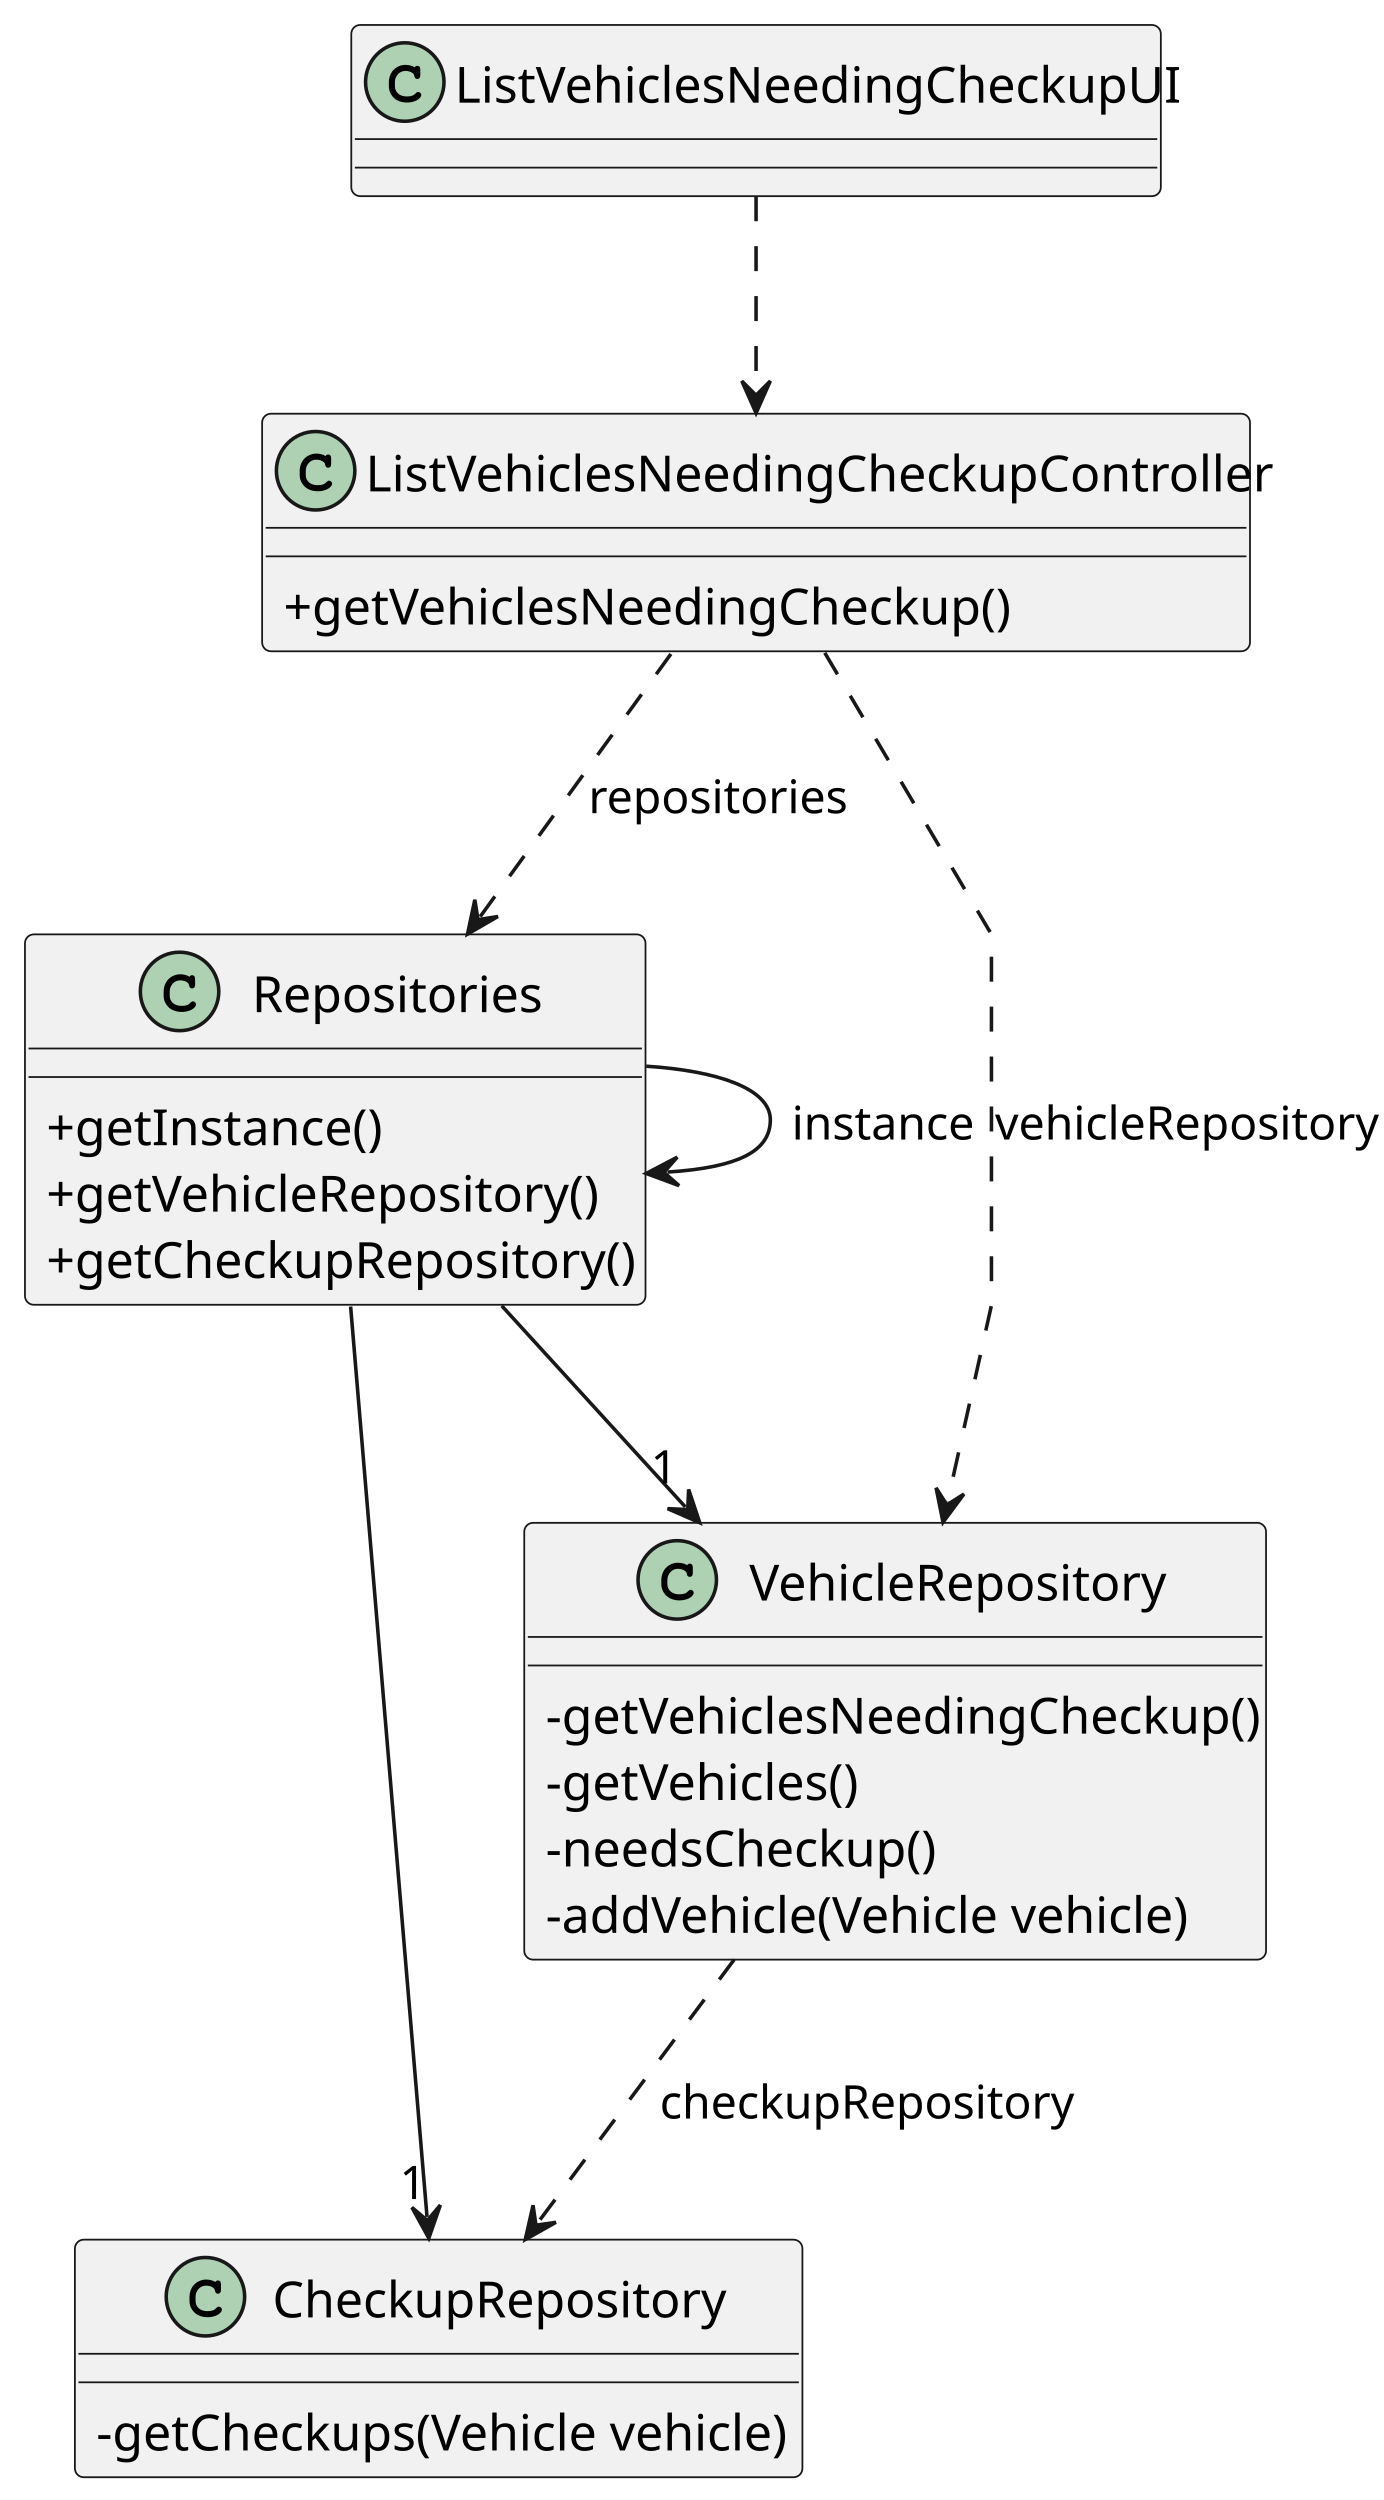
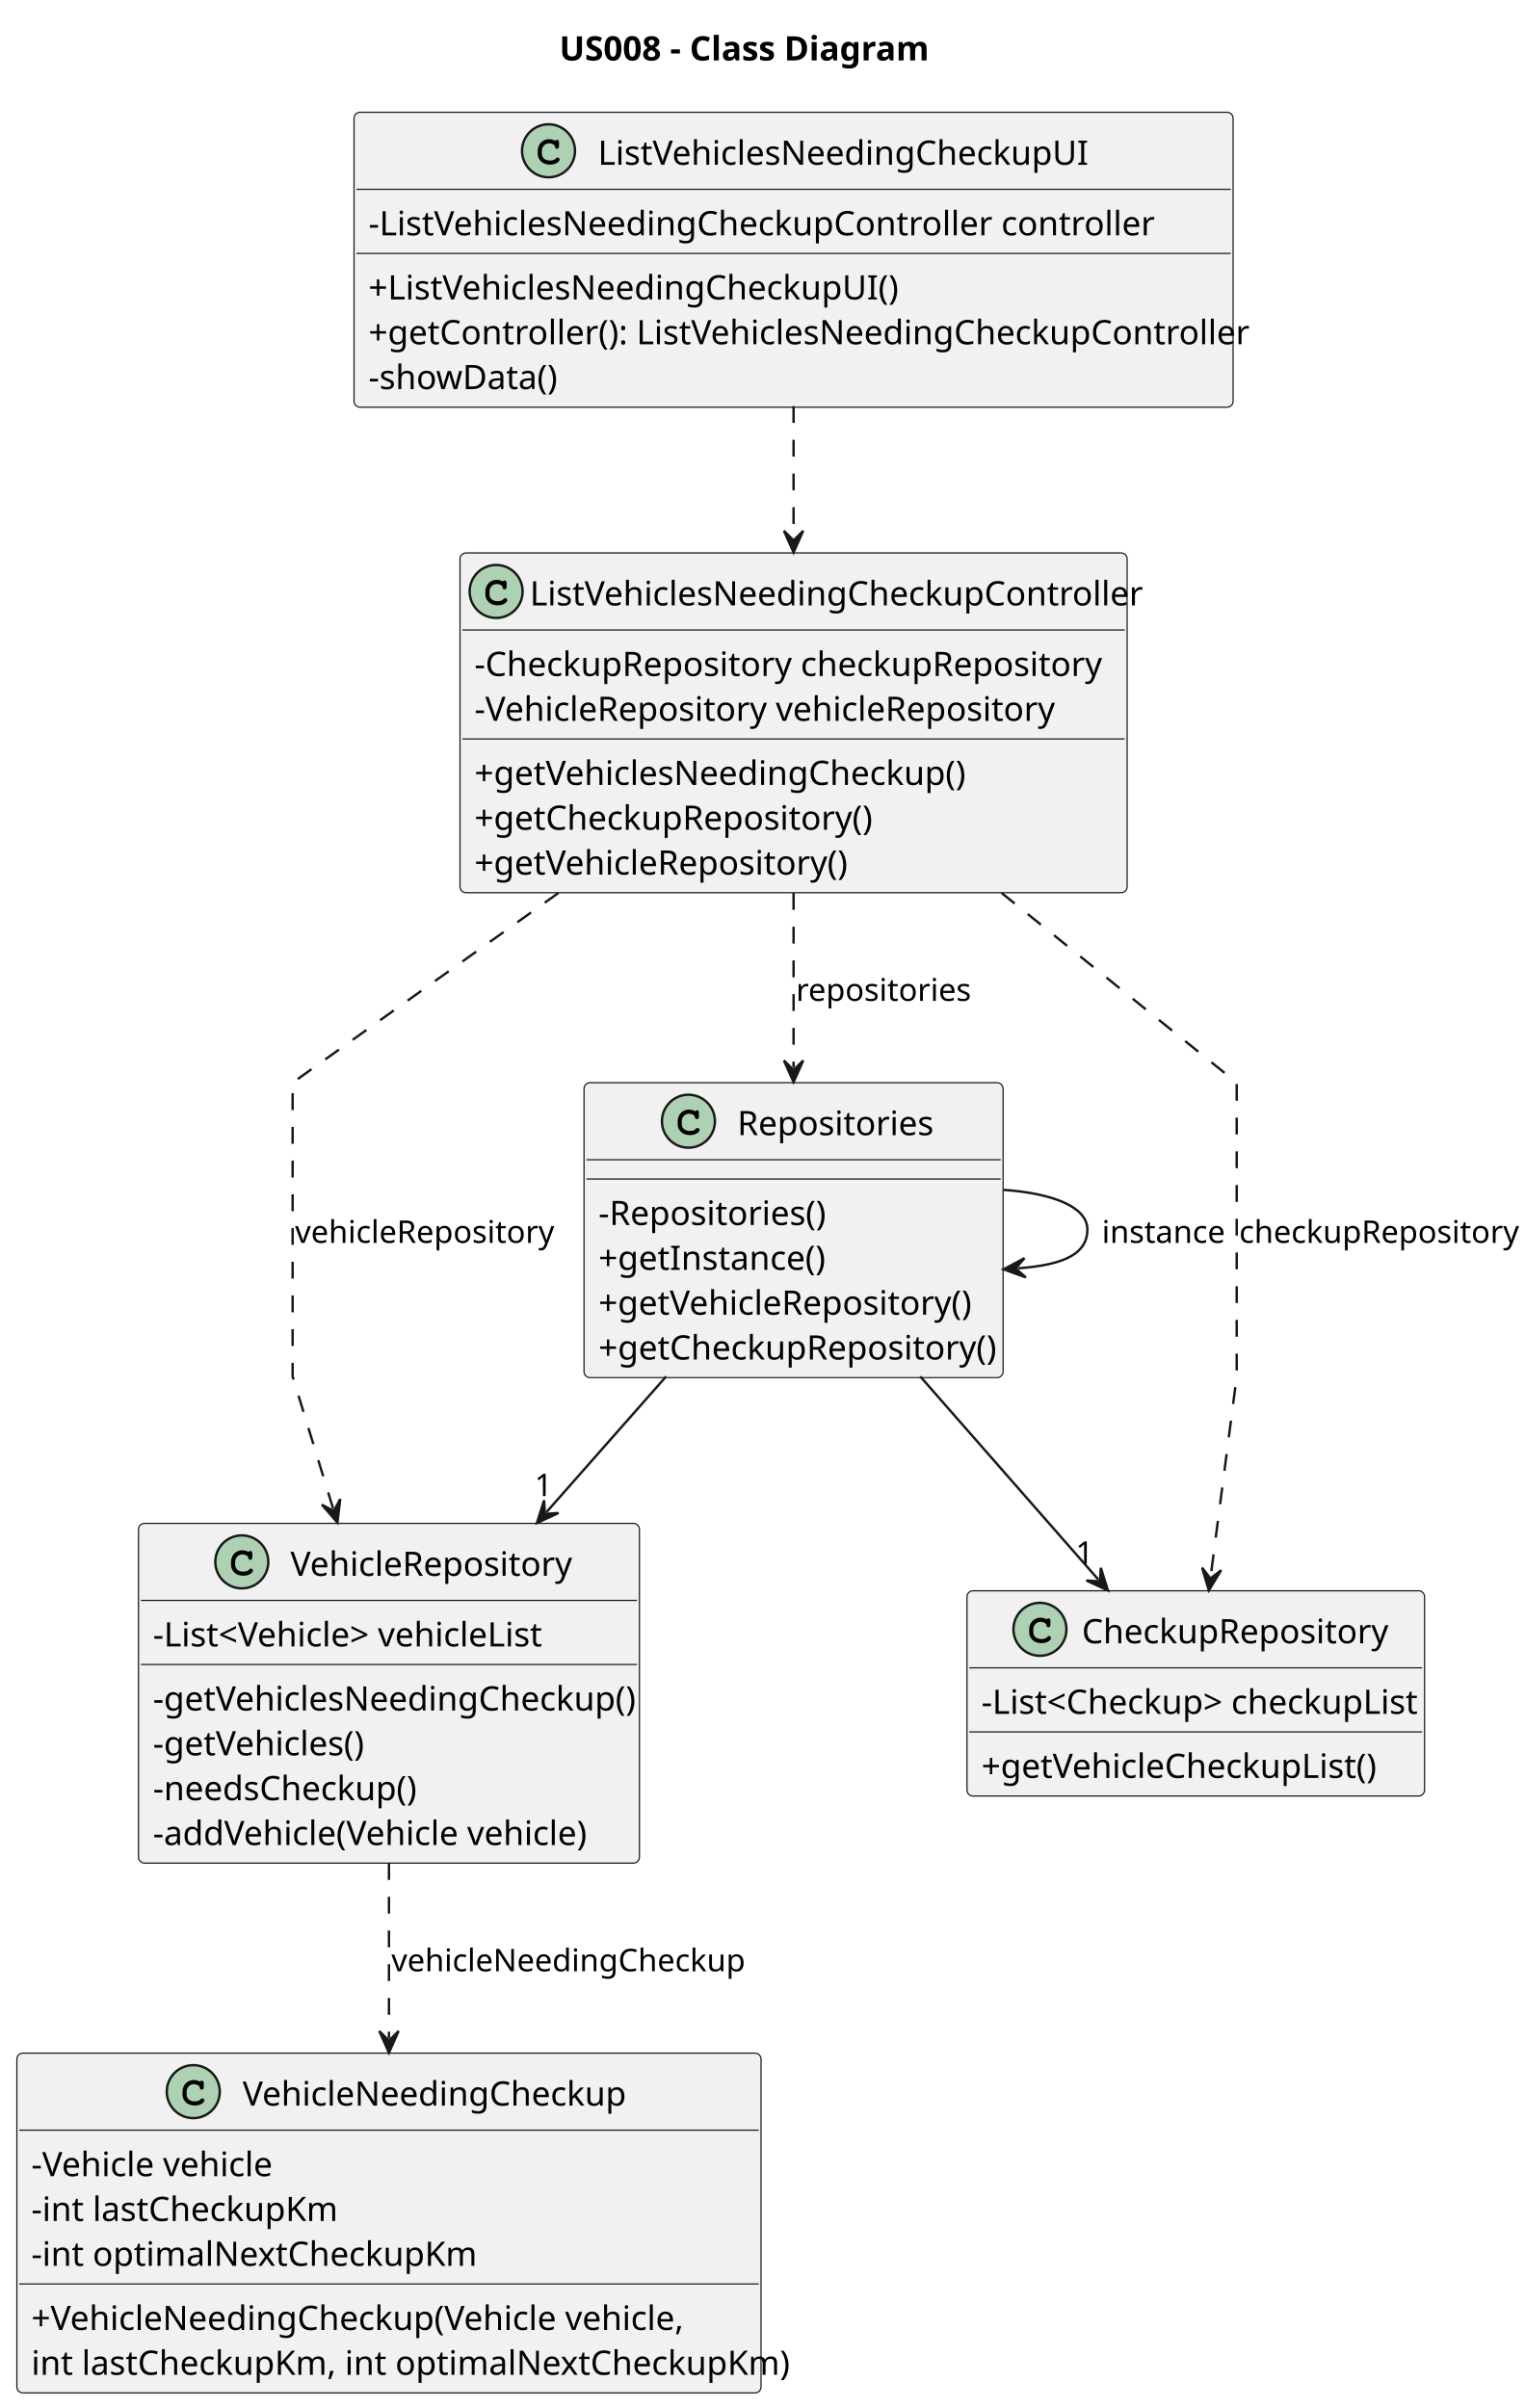
- <svg xmlns="http://www.w3.org/2000/svg" contentStyleType="text/css" height="701px" preserveAspectRatio="none" style="width:388px;height:701px;background:#FFFFFF;" version="1.1" viewBox="0 0 388 701" width="388px" zoomAndPan="magnify">
+ <svg xmlns="http://www.w3.org/2000/svg" contentStyleType="text/css" height="1000px" preserveAspectRatio="none" style="width:633px;height:1000px;background:#FFFFFF;" version="1.1" viewBox="0 0 633 1000" width="633px" zoomAndPan="magnify">
  <defs />
  <g>
+     <text fill="#000000" font-family="sans-serif" font-size="14" font-weight="bold" lengthAdjust="spacing" textLength="155" x="232.25" y="25.107">US008 - Class Diagram</text>
    <g id="elem_ListVehiclesNeedingCheckupUI">
-       <rect codeLine="11" fill="#F1F1F1" height="48" id="ListVehiclesNeedingCheckupUI" rx="2.5" ry="2.5" style="stroke:#181818;stroke-width:0.5;" width="227" x="98.5" y="7" />
-       <ellipse cx="113.5" cy="23" fill="#ADD1B2" rx="11" ry="11" style="stroke:#181818;stroke-width:1.0;" />
-       <path d="M116.266,18.875 Q116.422,18.656 116.609,18.547 Q116.797,18.438 117.016,18.438 Q117.391,18.438 117.625,18.703 Q117.859,18.953 117.859,19.562 L117.859,21.016 Q117.859,21.625 117.625,21.891 Q117.391,22.156 117.016,22.156 Q116.672,22.156 116.469,21.953 Q116.266,21.766 116.156,21.25 Q116.109,20.891 115.922,20.703 Q115.594,20.328 114.984,20.109 Q114.375,19.891 113.75,19.891 Q112.984,19.891 112.344,20.219 Q111.719,20.547 111.219,21.297 Q110.734,22.047 110.734,23.078 L110.734,24.172 Q110.734,25.406 111.625,26.234 Q112.516,27.047 114.109,27.047 Q115.047,27.047 115.703,26.797 Q116.094,26.641 116.516,26.203 Q116.781,25.938 116.922,25.859 Q117.078,25.781 117.281,25.781 Q117.609,25.781 117.859,26.047 Q118.125,26.297 118.125,26.641 Q118.125,26.984 117.781,27.391 Q117.281,27.969 116.484,28.297 Q115.406,28.75 114.109,28.75 Q112.594,28.75 111.391,28.125 Q110.406,27.625 109.719,26.562 Q109.031,25.484 109.031,24.203 L109.031,23.047 Q109.031,21.719 109.641,20.578 Q110.266,19.422 111.359,18.812 Q112.453,18.188 113.688,18.188 Q114.422,18.188 115.062,18.359 Q115.719,18.516 116.266,18.875 Z " fill="#000000" />
-       <text fill="#000000" font-family="sans-serif" font-size="14" lengthAdjust="spacing" textLength="195" x="127.5" y="28.797">ListVehiclesNeedingCheckupUI</text>
-       <line style="stroke:#181818;stroke-width:0.5;" x1="99.5" x2="324.5" y1="39" y2="39" />
-       <line style="stroke:#181818;stroke-width:0.5;" x1="99.5" x2="324.5" y1="47" y2="47" />
+       <rect codeLine="12" fill="#F1F1F1" height="122.484" id="ListVehiclesNeedingCheckupUI" rx="2.5" ry="2.5" style="stroke:#181818;stroke-width:0.5;" width="365" x="147" y="46.621" />
+       <ellipse cx="227.75" cy="62.621" fill="#ADD1B2" rx="11" ry="11" style="stroke:#181818;stroke-width:1.0;" />
+       <path d="M230.516,58.496 Q230.672,58.277 230.859,58.168 Q231.047,58.059 231.266,58.059 Q231.641,58.059 231.875,58.324 Q232.109,58.574 232.109,59.184 L232.109,60.637 Q232.109,61.246 231.875,61.512 Q231.641,61.777 231.266,61.777 Q230.922,61.777 230.719,61.574 Q230.516,61.387 230.406,60.871 Q230.359,60.512 230.172,60.324 Q229.844,59.949 229.234,59.73 Q228.625,59.512 228,59.512 Q227.234,59.512 226.594,59.84 Q225.969,60.168 225.469,60.918 Q224.984,61.668 224.984,62.699 L224.984,63.793 Q224.984,65.027 225.875,65.856 Q226.766,66.668 228.359,66.668 Q229.297,66.668 229.953,66.418 Q230.344,66.262 230.766,65.824 Q231.031,65.559 231.172,65.481 Q231.328,65.402 231.531,65.402 Q231.859,65.402 232.109,65.668 Q232.375,65.918 232.375,66.262 Q232.375,66.606 232.031,67.012 Q231.531,67.59 230.734,67.918 Q229.656,68.371 228.359,68.371 Q226.844,68.371 225.641,67.746 Q224.656,67.246 223.969,66.184 Q223.281,65.106 223.281,63.824 L223.281,62.668 Q223.281,61.34 223.891,60.199 Q224.516,59.043 225.609,58.434 Q226.703,57.809 227.938,57.809 Q228.672,57.809 229.312,57.98 Q229.969,58.137 230.516,58.496 Z " fill="#000000" />
+       <text fill="#000000" font-family="sans-serif" font-size="14" lengthAdjust="spacing" textLength="195" x="248.25" y="68.418">ListVehiclesNeedingCheckupUI</text>
+       <line style="stroke:#181818;stroke-width:0.5;" x1="148" x2="511" y1="78.621" y2="78.621" />
+       <text fill="#000000" font-family="sans-serif" font-size="14" lengthAdjust="spacing" textLength="313" x="153" y="97.728">-ListVehiclesNeedingCheckupController controller</text>
+       <line style="stroke:#181818;stroke-width:0.5;" x1="148" x2="511" y1="105.242" y2="105.242" />
+       <text fill="#000000" font-family="sans-serif" font-size="14" lengthAdjust="spacing" textLength="213" x="153" y="124.35">+ListVehiclesNeedingCheckupUI()</text>
+       <text fill="#000000" font-family="sans-serif" font-size="14" lengthAdjust="spacing" textLength="353" x="153" y="142.971">+getController(): ListVehiclesNeedingCheckupController</text>
+       <text fill="#000000" font-family="sans-serif" font-size="14" lengthAdjust="spacing" textLength="77" x="153" y="161.592">-showData()</text>
    </g>
    <g id="elem_ListVehiclesNeedingCheckupController">
-       <rect codeLine="15" fill="#F1F1F1" height="66.621" id="ListVehiclesNeedingCheckupController" rx="2.5" ry="2.5" style="stroke:#181818;stroke-width:0.5;" width="277" x="73.5" y="116" />
-       <ellipse cx="88.5" cy="132" fill="#ADD1B2" rx="11" ry="11" style="stroke:#181818;stroke-width:1.0;" />
-       <path d="M91.266,127.875 Q91.422,127.656 91.609,127.547 Q91.797,127.438 92.016,127.438 Q92.391,127.438 92.625,127.703 Q92.859,127.953 92.859,128.562 L92.859,130.016 Q92.859,130.625 92.625,130.891 Q92.391,131.156 92.016,131.156 Q91.672,131.156 91.469,130.953 Q91.266,130.766 91.156,130.25 Q91.109,129.891 90.922,129.703 Q90.594,129.328 89.984,129.109 Q89.375,128.891 88.75,128.891 Q87.984,128.891 87.344,129.219 Q86.719,129.547 86.219,130.297 Q85.734,131.047 85.734,132.078 L85.734,133.172 Q85.734,134.406 86.625,135.234 Q87.516,136.047 89.109,136.047 Q90.047,136.047 90.703,135.797 Q91.094,135.641 91.516,135.203 Q91.781,134.938 91.922,134.859 Q92.078,134.781 92.281,134.781 Q92.609,134.781 92.859,135.047 Q93.125,135.297 93.125,135.641 Q93.125,135.984 92.781,136.391 Q92.281,136.969 91.484,137.297 Q90.406,137.75 89.109,137.75 Q87.594,137.75 86.391,137.125 Q85.406,136.625 84.719,135.562 Q84.031,134.484 84.031,133.203 L84.031,132.047 Q84.031,130.719 84.641,129.578 Q85.266,128.422 86.359,127.812 Q87.453,127.188 88.688,127.188 Q89.422,127.188 90.062,127.359 Q90.719,127.516 91.266,127.875 Z " fill="#000000" />
-       <text fill="#000000" font-family="sans-serif" font-size="14" lengthAdjust="spacing" textLength="245" x="102.5" y="137.797">ListVehiclesNeedingCheckupController</text>
-       <line style="stroke:#181818;stroke-width:0.5;" x1="74.5" x2="349.5" y1="148" y2="148" />
-       <line style="stroke:#181818;stroke-width:0.5;" x1="74.5" x2="349.5" y1="156" y2="156" />
-       <text fill="#000000" font-family="sans-serif" font-size="14" lengthAdjust="spacing" textLength="199" x="79.5" y="175.107">+getVehiclesNeedingCheckup()</text>
+       <rect codeLine="19" fill="#F1F1F1" height="141.106" id="ListVehiclesNeedingCheckupController" rx="2.5" ry="2.5" style="stroke:#181818;stroke-width:0.5;" width="277" x="191" y="229.621" />
+       <ellipse cx="206" cy="245.621" fill="#ADD1B2" rx="11" ry="11" style="stroke:#181818;stroke-width:1.0;" />
+       <path d="M208.766,241.496 Q208.922,241.277 209.109,241.168 Q209.297,241.059 209.516,241.059 Q209.891,241.059 210.125,241.324 Q210.359,241.574 210.359,242.184 L210.359,243.637 Q210.359,244.246 210.125,244.512 Q209.891,244.777 209.516,244.777 Q209.172,244.777 208.969,244.574 Q208.766,244.387 208.656,243.871 Q208.609,243.512 208.422,243.324 Q208.094,242.949 207.484,242.731 Q206.875,242.512 206.25,242.512 Q205.484,242.512 204.844,242.84 Q204.219,243.168 203.719,243.918 Q203.234,244.668 203.234,245.699 L203.234,246.793 Q203.234,248.027 204.125,248.856 Q205.016,249.668 206.609,249.668 Q207.547,249.668 208.203,249.418 Q208.594,249.262 209.016,248.824 Q209.281,248.559 209.422,248.481 Q209.578,248.402 209.781,248.402 Q210.109,248.402 210.359,248.668 Q210.625,248.918 210.625,249.262 Q210.625,249.606 210.281,250.012 Q209.781,250.59 208.984,250.918 Q207.906,251.371 206.609,251.371 Q205.094,251.371 203.891,250.746 Q202.906,250.246 202.219,249.184 Q201.531,248.106 201.531,246.824 L201.531,245.668 Q201.531,244.34 202.141,243.199 Q202.766,242.043 203.859,241.434 Q204.953,240.809 206.188,240.809 Q206.922,240.809 207.562,240.981 Q208.219,241.137 208.766,241.496 Z " fill="#000000" />
+       <text fill="#000000" font-family="sans-serif" font-size="14" lengthAdjust="spacing" textLength="245" x="220" y="251.418">ListVehiclesNeedingCheckupController</text>
+       <line style="stroke:#181818;stroke-width:0.5;" x1="192" x2="467" y1="261.621" y2="261.621" />
+       <text fill="#000000" font-family="sans-serif" font-size="14" lengthAdjust="spacing" textLength="254" x="197" y="280.728">-CheckupRepository checkupRepository</text>
+       <text fill="#000000" font-family="sans-serif" font-size="14" lengthAdjust="spacing" textLength="235" x="197" y="299.35">-VehicleRepository vehicleRepository</text>
+       <line style="stroke:#181818;stroke-width:0.5;" x1="192" x2="467" y1="306.863" y2="306.863" />
+       <text fill="#000000" font-family="sans-serif" font-size="14" lengthAdjust="spacing" textLength="199" x="197" y="325.971">+getVehiclesNeedingCheckup()</text>
+       <text fill="#000000" font-family="sans-serif" font-size="14" lengthAdjust="spacing" textLength="162" x="197" y="344.592">+getCheckupRepository()</text>
+       <text fill="#000000" font-family="sans-serif" font-size="14" lengthAdjust="spacing" textLength="152" x="197" y="363.213">+getVehicleRepository()</text>
    </g>
    <g id="elem_Repositories">
-       <rect codeLine="19" fill="#F1F1F1" height="103.863" id="Repositories" rx="2.5" ry="2.5" style="stroke:#181818;stroke-width:0.5;" width="174" x="7" y="262" />
-       <ellipse cx="50.35" cy="278" fill="#ADD1B2" rx="11" ry="11" style="stroke:#181818;stroke-width:1.0;" />
-       <path d="M53.116,273.875 Q53.272,273.656 53.459,273.547 Q53.647,273.438 53.866,273.438 Q54.241,273.438 54.475,273.703 Q54.709,273.953 54.709,274.562 L54.709,276.016 Q54.709,276.625 54.475,276.891 Q54.241,277.156 53.866,277.156 Q53.522,277.156 53.319,276.953 Q53.116,276.766 53.006,276.25 Q52.959,275.891 52.772,275.703 Q52.444,275.328 51.834,275.109 Q51.225,274.891 50.6,274.891 Q49.834,274.891 49.194,275.219 Q48.569,275.547 48.069,276.297 Q47.584,277.047 47.584,278.078 L47.584,279.172 Q47.584,280.406 48.475,281.234 Q49.366,282.047 50.959,282.047 Q51.897,282.047 52.553,281.797 Q52.944,281.641 53.366,281.203 Q53.631,280.938 53.772,280.859 Q53.928,280.781 54.131,280.781 Q54.459,280.781 54.709,281.047 Q54.975,281.297 54.975,281.641 Q54.975,281.984 54.631,282.391 Q54.131,282.969 53.334,283.297 Q52.256,283.75 50.959,283.75 Q49.444,283.75 48.241,283.125 Q47.256,282.625 46.569,281.562 Q45.881,280.484 45.881,279.203 L45.881,278.047 Q45.881,276.719 46.491,275.578 Q47.116,274.422 48.209,273.812 Q49.303,273.188 50.538,273.188 Q51.272,273.188 51.913,273.359 Q52.569,273.516 53.116,273.875 Z " fill="#000000" />
-       <text fill="#000000" font-family="sans-serif" font-size="14" lengthAdjust="spacing" textLength="79" x="70.65" y="283.797">Repositories</text>
-       <line style="stroke:#181818;stroke-width:0.5;" x1="8" x2="180" y1="294" y2="294" />
-       <line style="stroke:#181818;stroke-width:0.5;" x1="8" x2="180" y1="302" y2="302" />
-       <text fill="#000000" font-family="sans-serif" font-size="14" lengthAdjust="spacing" textLength="91" x="13" y="321.107">+getInstance()</text>
-       <text fill="#000000" font-family="sans-serif" font-size="14" lengthAdjust="spacing" textLength="152" x="13" y="339.728">+getVehicleRepository()</text>
-       <text fill="#000000" font-family="sans-serif" font-size="14" lengthAdjust="spacing" textLength="162" x="13" y="358.35">+getCheckupRepository()</text>
+       <rect codeLine="27" fill="#F1F1F1" height="122.484" id="Repositories" rx="2.5" ry="2.5" style="stroke:#181818;stroke-width:0.5;" width="174" x="242.5" y="449.621" />
+       <ellipse cx="285.85" cy="465.621" fill="#ADD1B2" rx="11" ry="11" style="stroke:#181818;stroke-width:1.0;" />
+       <path d="M288.616,461.496 Q288.772,461.277 288.959,461.168 Q289.147,461.059 289.366,461.059 Q289.741,461.059 289.975,461.324 Q290.209,461.574 290.209,462.184 L290.209,463.637 Q290.209,464.246 289.975,464.512 Q289.741,464.777 289.366,464.777 Q289.022,464.777 288.819,464.574 Q288.616,464.387 288.506,463.871 Q288.459,463.512 288.272,463.324 Q287.944,462.949 287.334,462.731 Q286.725,462.512 286.1,462.512 Q285.334,462.512 284.694,462.84 Q284.069,463.168 283.569,463.918 Q283.084,464.668 283.084,465.699 L283.084,466.793 Q283.084,468.027 283.975,468.856 Q284.866,469.668 286.459,469.668 Q287.397,469.668 288.053,469.418 Q288.444,469.262 288.866,468.824 Q289.131,468.559 289.272,468.481 Q289.428,468.402 289.631,468.402 Q289.959,468.402 290.209,468.668 Q290.475,468.918 290.475,469.262 Q290.475,469.606 290.131,470.012 Q289.631,470.59 288.834,470.918 Q287.756,471.371 286.459,471.371 Q284.944,471.371 283.741,470.746 Q282.756,470.246 282.069,469.184 Q281.381,468.106 281.381,466.824 L281.381,465.668 Q281.381,464.34 281.991,463.199 Q282.616,462.043 283.709,461.434 Q284.803,460.809 286.038,460.809 Q286.772,460.809 287.413,460.981 Q288.069,461.137 288.616,461.496 Z " fill="#000000" />
+       <text fill="#000000" font-family="sans-serif" font-size="14" lengthAdjust="spacing" textLength="79" x="306.15" y="471.418">Repositories</text>
+       <line style="stroke:#181818;stroke-width:0.5;" x1="243.5" x2="415.5" y1="481.621" y2="481.621" />
+       <line style="stroke:#181818;stroke-width:0.5;" x1="243.5" x2="415.5" y1="489.621" y2="489.621" />
+       <text fill="#000000" font-family="sans-serif" font-size="14" lengthAdjust="spacing" textLength="94" x="248.5" y="508.728">-Repositories()</text>
+       <text fill="#000000" font-family="sans-serif" font-size="14" lengthAdjust="spacing" textLength="91" x="248.5" y="527.35">+getInstance()</text>
+       <text fill="#000000" font-family="sans-serif" font-size="14" lengthAdjust="spacing" textLength="152" x="248.5" y="545.971">+getVehicleRepository()</text>
+       <text fill="#000000" font-family="sans-serif" font-size="14" lengthAdjust="spacing" textLength="162" x="248.5" y="564.592">+getCheckupRepository()</text>
    </g>
    <g id="elem_VehicleRepository">
-       <rect codeLine="25" fill="#F1F1F1" height="122.484" id="VehicleRepository" rx="2.5" ry="2.5" style="stroke:#181818;stroke-width:0.5;" width="208" x="147" y="427" />
-       <ellipse cx="189.9" cy="443" fill="#ADD1B2" rx="11" ry="11" style="stroke:#181818;stroke-width:1.0;" />
-       <path d="M192.666,438.875 Q192.822,438.656 193.009,438.547 Q193.197,438.438 193.416,438.438 Q193.791,438.438 194.025,438.703 Q194.259,438.953 194.259,439.562 L194.259,441.016 Q194.259,441.625 194.025,441.891 Q193.791,442.156 193.416,442.156 Q193.072,442.156 192.869,441.953 Q192.666,441.766 192.556,441.25 Q192.509,440.891 192.322,440.703 Q191.994,440.328 191.384,440.109 Q190.775,439.891 190.15,439.891 Q189.384,439.891 188.744,440.219 Q188.119,440.547 187.619,441.297 Q187.134,442.047 187.134,443.078 L187.134,444.172 Q187.134,445.406 188.025,446.234 Q188.916,447.047 190.509,447.047 Q191.447,447.047 192.103,446.797 Q192.494,446.641 192.916,446.203 Q193.181,445.938 193.322,445.859 Q193.478,445.781 193.681,445.781 Q194.009,445.781 194.259,446.047 Q194.525,446.297 194.525,446.641 Q194.525,446.984 194.181,447.391 Q193.681,447.969 192.884,448.297 Q191.806,448.75 190.509,448.75 Q188.994,448.75 187.791,448.125 Q186.806,447.625 186.119,446.562 Q185.431,445.484 185.431,444.203 L185.431,443.047 Q185.431,441.719 186.041,440.578 Q186.666,439.422 187.759,438.812 Q188.853,438.188 190.088,438.188 Q190.822,438.188 191.463,438.359 Q192.119,438.516 192.666,438.875 Z " fill="#000000" />
-       <text fill="#000000" font-family="sans-serif" font-size="14" lengthAdjust="spacing" textLength="114" x="210.1" y="448.797">VehicleRepository</text>
-       <line style="stroke:#181818;stroke-width:0.5;" x1="148" x2="354" y1="459" y2="459" />
-       <line style="stroke:#181818;stroke-width:0.5;" x1="148" x2="354" y1="467" y2="467" />
-       <text fill="#000000" font-family="sans-serif" font-size="14" lengthAdjust="spacing" textLength="196" x="153" y="486.107">-getVehiclesNeedingCheckup()</text>
-       <text fill="#000000" font-family="sans-serif" font-size="14" lengthAdjust="spacing" textLength="88" x="153" y="504.728">-getVehicles()</text>
-       <text fill="#000000" font-family="sans-serif" font-size="14" lengthAdjust="spacing" textLength="110" x="153" y="523.35">-needsCheckup()</text>
-       <text fill="#000000" font-family="sans-serif" font-size="14" lengthAdjust="spacing" textLength="179" x="153" y="541.971">-addVehicle(Vehicle vehicle)</text>
+       <rect codeLine="34" fill="#F1F1F1" height="141.106" id="VehicleRepository" rx="2.5" ry="2.5" style="stroke:#181818;stroke-width:0.5;" width="208" x="57.5" y="632.621" />
+       <ellipse cx="100.4" cy="648.621" fill="#ADD1B2" rx="11" ry="11" style="stroke:#181818;stroke-width:1.0;" />
+       <path d="M103.166,644.496 Q103.322,644.277 103.509,644.168 Q103.697,644.059 103.916,644.059 Q104.291,644.059 104.525,644.324 Q104.759,644.574 104.759,645.184 L104.759,646.637 Q104.759,647.246 104.525,647.512 Q104.291,647.777 103.916,647.777 Q103.572,647.777 103.369,647.574 Q103.166,647.387 103.056,646.871 Q103.009,646.512 102.822,646.324 Q102.494,645.949 101.884,645.731 Q101.275,645.512 100.65,645.512 Q99.884,645.512 99.244,645.84 Q98.619,646.168 98.119,646.918 Q97.634,647.668 97.634,648.699 L97.634,649.793 Q97.634,651.027 98.525,651.856 Q99.416,652.668 101.009,652.668 Q101.947,652.668 102.603,652.418 Q102.994,652.262 103.416,651.824 Q103.681,651.559 103.822,651.481 Q103.978,651.402 104.181,651.402 Q104.509,651.402 104.759,651.668 Q105.025,651.918 105.025,652.262 Q105.025,652.606 104.681,653.012 Q104.181,653.59 103.384,653.918 Q102.306,654.371 101.009,654.371 Q99.494,654.371 98.291,653.746 Q97.306,653.246 96.619,652.184 Q95.931,651.106 95.931,649.824 L95.931,648.668 Q95.931,647.34 96.541,646.199 Q97.166,645.043 98.259,644.434 Q99.353,643.809 100.588,643.809 Q101.322,643.809 101.963,643.981 Q102.619,644.137 103.166,644.496 Z " fill="#000000" />
+       <text fill="#000000" font-family="sans-serif" font-size="14" lengthAdjust="spacing" textLength="114" x="120.6" y="654.418">VehicleRepository</text>
+       <line style="stroke:#181818;stroke-width:0.5;" x1="58.5" x2="264.5" y1="664.621" y2="664.621" />
+       <text fill="#000000" font-family="sans-serif" font-size="14" lengthAdjust="spacing" textLength="159" x="63.5" y="683.729">-List&lt;Vehicle&gt; vehicleList</text>
+       <line style="stroke:#181818;stroke-width:0.5;" x1="58.5" x2="264.5" y1="691.242" y2="691.242" />
+       <text fill="#000000" font-family="sans-serif" font-size="14" lengthAdjust="spacing" textLength="196" x="63.5" y="710.35">-getVehiclesNeedingCheckup()</text>
+       <text fill="#000000" font-family="sans-serif" font-size="14" lengthAdjust="spacing" textLength="88" x="63.5" y="728.971">-getVehicles()</text>
+       <text fill="#000000" font-family="sans-serif" font-size="14" lengthAdjust="spacing" textLength="110" x="63.5" y="747.592">-needsCheckup()</text>
+       <text fill="#000000" font-family="sans-serif" font-size="14" lengthAdjust="spacing" textLength="179" x="63.5" y="766.213">-addVehicle(Vehicle vehicle)</text>
    </g>
    <g id="elem_CheckupRepository">
-       <rect codeLine="32" fill="#F1F1F1" height="66.621" id="CheckupRepository" rx="2.5" ry="2.5" style="stroke:#181818;stroke-width:0.5;" width="204" x="21" y="628" />
-       <ellipse cx="57.6" cy="644" fill="#ADD1B2" rx="11" ry="11" style="stroke:#181818;stroke-width:1.0;" />
-       <path d="M60.366,639.875 Q60.522,639.656 60.709,639.547 Q60.897,639.438 61.116,639.438 Q61.491,639.438 61.725,639.703 Q61.959,639.953 61.959,640.562 L61.959,642.016 Q61.959,642.625 61.725,642.891 Q61.491,643.156 61.116,643.156 Q60.772,643.156 60.569,642.953 Q60.366,642.766 60.256,642.25 Q60.209,641.891 60.022,641.703 Q59.694,641.328 59.084,641.109 Q58.475,640.891 57.85,640.891 Q57.084,640.891 56.444,641.219 Q55.819,641.547 55.319,642.297 Q54.834,643.047 54.834,644.078 L54.834,645.172 Q54.834,646.406 55.725,647.234 Q56.616,648.047 58.209,648.047 Q59.147,648.047 59.803,647.797 Q60.194,647.641 60.616,647.203 Q60.881,646.938 61.022,646.859 Q61.178,646.781 61.381,646.781 Q61.709,646.781 61.959,647.047 Q62.225,647.297 62.225,647.641 Q62.225,647.984 61.881,648.391 Q61.381,648.969 60.584,649.297 Q59.506,649.75 58.209,649.75 Q56.694,649.75 55.491,649.125 Q54.506,648.625 53.819,647.562 Q53.131,646.484 53.131,645.203 L53.131,644.047 Q53.131,642.719 53.741,641.578 Q54.366,640.422 55.459,639.812 Q56.553,639.188 57.788,639.188 Q58.522,639.188 59.163,639.359 Q59.819,639.516 60.366,639.875 Z " fill="#000000" />
-       <text fill="#000000" font-family="sans-serif" font-size="14" lengthAdjust="spacing" textLength="124" x="76.4" y="649.797">CheckupRepository</text>
-       <line style="stroke:#181818;stroke-width:0.5;" x1="22" x2="224" y1="660" y2="660" />
-       <line style="stroke:#181818;stroke-width:0.5;" x1="22" x2="224" y1="668" y2="668" />
-       <text fill="#000000" font-family="sans-serif" font-size="14" lengthAdjust="spacing" textLength="192" x="27" y="687.107">-getCheckups(Vehicle vehicle)</text>
+       <rect codeLine="42" fill="#F1F1F1" height="85.242" id="CheckupRepository" rx="2.5" ry="2.5" style="stroke:#181818;stroke-width:0.5;" width="190" x="401.5" y="660.621" />
+       <ellipse cx="431.8" cy="676.621" fill="#ADD1B2" rx="11" ry="11" style="stroke:#181818;stroke-width:1.0;" />
+       <path d="M434.566,672.496 Q434.722,672.277 434.909,672.168 Q435.097,672.059 435.316,672.059 Q435.691,672.059 435.925,672.324 Q436.159,672.574 436.159,673.184 L436.159,674.637 Q436.159,675.246 435.925,675.512 Q435.691,675.777 435.316,675.777 Q434.972,675.777 434.769,675.574 Q434.566,675.387 434.456,674.871 Q434.409,674.512 434.222,674.324 Q433.894,673.949 433.284,673.731 Q432.675,673.512 432.05,673.512 Q431.284,673.512 430.644,673.84 Q430.019,674.168 429.519,674.918 Q429.034,675.668 429.034,676.699 L429.034,677.793 Q429.034,679.027 429.925,679.856 Q430.816,680.668 432.409,680.668 Q433.347,680.668 434.003,680.418 Q434.394,680.262 434.816,679.824 Q435.081,679.559 435.222,679.481 Q435.378,679.402 435.581,679.402 Q435.909,679.402 436.159,679.668 Q436.425,679.918 436.425,680.262 Q436.425,680.606 436.081,681.012 Q435.581,681.59 434.784,681.918 Q433.706,682.371 432.409,682.371 Q430.894,682.371 429.691,681.746 Q428.706,681.246 428.019,680.184 Q427.331,679.106 427.331,677.824 L427.331,676.668 Q427.331,675.34 427.941,674.199 Q428.566,673.043 429.659,672.434 Q430.753,671.809 431.988,671.809 Q432.722,671.809 433.363,671.981 Q434.019,672.137 434.566,672.496 Z " fill="#000000" />
+       <text fill="#000000" font-family="sans-serif" font-size="14" lengthAdjust="spacing" textLength="124" x="449.2" y="682.418">CheckupRepository</text>
+       <line style="stroke:#181818;stroke-width:0.5;" x1="402.5" x2="590.5" y1="692.621" y2="692.621" />
+       <text fill="#000000" font-family="sans-serif" font-size="14" lengthAdjust="spacing" textLength="178" x="407.5" y="711.729">-List&lt;Checkup&gt; checkupList</text>
+       <line style="stroke:#181818;stroke-width:0.5;" x1="402.5" x2="590.5" y1="719.242" y2="719.242" />
+       <text fill="#000000" font-family="sans-serif" font-size="14" lengthAdjust="spacing" textLength="162" x="407.5" y="738.35">+getVehicleCheckupList()</text>
+     </g>
+     <g id="elem_VehicleNeedingCheckup">
+       <rect codeLine="47" fill="#F1F1F1" height="141.106" id="VehicleNeedingCheckup" rx="2.5" ry="2.5" style="stroke:#181818;stroke-width:0.5;" width="309" x="7" y="852.621" />
+       <ellipse cx="80.25" cy="868.621" fill="#ADD1B2" rx="11" ry="11" style="stroke:#181818;stroke-width:1.0;" />
+       <path d="M83.016,864.496 Q83.172,864.277 83.359,864.168 Q83.547,864.059 83.766,864.059 Q84.141,864.059 84.375,864.324 Q84.609,864.574 84.609,865.184 L84.609,866.637 Q84.609,867.246 84.375,867.512 Q84.141,867.777 83.766,867.777 Q83.422,867.777 83.219,867.574 Q83.016,867.387 82.906,866.871 Q82.859,866.512 82.672,866.324 Q82.344,865.949 81.734,865.731 Q81.125,865.512 80.5,865.512 Q79.734,865.512 79.094,865.84 Q78.469,866.168 77.969,866.918 Q77.484,867.668 77.484,868.699 L77.484,869.793 Q77.484,871.027 78.375,871.856 Q79.266,872.668 80.859,872.668 Q81.797,872.668 82.453,872.418 Q82.844,872.262 83.266,871.824 Q83.531,871.559 83.672,871.481 Q83.828,871.402 84.031,871.402 Q84.359,871.402 84.609,871.668 Q84.875,871.918 84.875,872.262 Q84.875,872.606 84.531,873.012 Q84.031,873.59 83.234,873.918 Q82.156,874.371 80.859,874.371 Q79.344,874.371 78.141,873.746 Q77.156,873.246 76.469,872.184 Q75.781,871.106 75.781,869.824 L75.781,868.668 Q75.781,867.34 76.391,866.199 Q77.016,865.043 78.109,864.434 Q79.203,863.809 80.438,863.809 Q81.172,863.809 81.812,863.981 Q82.469,864.137 83.016,864.496 Z " fill="#000000" />
+       <text fill="#000000" font-family="sans-serif" font-size="14" lengthAdjust="spacing" textLength="154" x="100.75" y="874.418">VehicleNeedingCheckup</text>
+       <line style="stroke:#181818;stroke-width:0.5;" x1="8" x2="315" y1="884.621" y2="884.621" />
+       <text fill="#000000" font-family="sans-serif" font-size="14" lengthAdjust="spacing" textLength="99" x="13" y="903.729">-Vehicle vehicle</text>
+       <text fill="#000000" font-family="sans-serif" font-size="14" lengthAdjust="spacing" textLength="122" x="13" y="922.35">-int lastCheckupKm</text>
+       <text fill="#000000" font-family="sans-serif" font-size="14" lengthAdjust="spacing" textLength="172" x="13" y="940.971">-int optimalNextCheckupKm</text>
+       <line style="stroke:#181818;stroke-width:0.5;" x1="8" x2="315" y1="948.484" y2="948.484" />
+       <text fill="#000000" font-family="sans-serif" font-size="14" lengthAdjust="spacing" textLength="265" x="13" y="967.592">+VehicleNeedingCheckup(Vehicle vehicle,</text>
+       <text fill="#000000" font-family="sans-serif" font-size="14" lengthAdjust="spacing" textLength="297" x="13" y="986.213">int lastCheckupKm, int optimalNextCheckupKm)</text>
    </g>
    <g id="link_ListVehiclesNeedingCheckupUI_ListVehiclesNeedingCheckupController">
-       <path codeLine="36" d="M212,55.02 C212,72.39 212,90.46 212,109.83 " fill="none" id="ListVehiclesNeedingCheckupUI-to-ListVehiclesNeedingCheckupController" style="stroke:#181818;stroke-width:1.0;stroke-dasharray:7.0,7.0;" />
-       <polygon fill="#181818" points="212,115.83,216,106.83,212,110.83,208,106.83,212,115.83" style="stroke:#181818;stroke-width:1.0;" />
+       <path codeLine="54" d="M329.5,168.631 C329.5,187.941 329.5,203.491 329.5,223.431 " fill="none" id="ListVehiclesNeedingCheckupUI-to-ListVehiclesNeedingCheckupController" style="stroke:#181818;stroke-width:1.0;stroke-dasharray:7.0,7.0;" />
+       <polygon fill="#181818" points="329.5,229.431,333.5,220.431,329.5,224.431,325.5,220.431,329.5,229.431" style="stroke:#181818;stroke-width:1.0;" />
    </g>
    <g id="link_ListVehiclesNeedingCheckupController_Repositories">
-       <path codeLine="37" d="M188.12,183.38 C171.76,205.92 153.245,231.405 134.615,257.065 " fill="none" id="ListVehiclesNeedingCheckupController-to-Repositories" style="stroke:#181818;stroke-width:1.0;stroke-dasharray:7.0,7.0;" />
-       <polygon fill="#181818" points="131.09,261.92,139.614,256.987,134.028,257.874,133.141,252.287,131.09,261.92" style="stroke:#181818;stroke-width:1.0;" />
-       <text fill="#000000" font-family="sans-serif" font-size="13" lengthAdjust="spacing" textLength="67" x="165" y="228.028">repositories</text>
+       <path codeLine="55" d="M329.5,370.841 C329.5,396.291 329.5,418.841 329.5,443.391 " fill="none" id="ListVehiclesNeedingCheckupController-to-Repositories" style="stroke:#181818;stroke-width:1.0;stroke-dasharray:7.0,7.0;" />
+       <polygon fill="#181818" points="329.5,449.391,333.5,440.391,329.5,444.391,325.5,440.391,329.5,449.391" style="stroke:#181818;stroke-width:1.0;" />
+       <text fill="#000000" font-family="sans-serif" font-size="13" lengthAdjust="spacing" textLength="67" x="330.5" y="415.649">repositories</text>
    </g>
    <g id="link_ListVehiclesNeedingCheckupController_VehicleRepository">
-       <path codeLine="38" d="M231.27,183.05 C250.75,215.96 278,262 278,262 C278,262 278,366 278,366 C278,366 272.508,390.634 265.728,420.994 " fill="none" id="ListVehiclesNeedingCheckupController-to-VehicleRepository" style="stroke:#181818;stroke-width:1.0;stroke-dasharray:7.0,7.0;" />
-       <polygon fill="#181818" points="264.42,426.85,270.285,418.938,265.51,421.97,262.478,417.195,264.42,426.85" style="stroke:#181818;stroke-width:1.0;" />
-       <text fill="#000000" font-family="sans-serif" font-size="13" lengthAdjust="spacing" textLength="101" x="279" y="319.528">vehicleRepository</text>
+       <path codeLine="56" d="M231.89,370.801 C177.85,409.391 121.5,449.621 121.5,449.621 C121.5,449.621 121.5,571.621 121.5,571.621 C121.5,571.621 128.822,595.524 138.332,626.554 " fill="none" id="ListVehiclesNeedingCheckupController-to-VehicleRepository" style="stroke:#181818;stroke-width:1.0;stroke-dasharray:7.0,7.0;" />
+       <polygon fill="#181818" points="140.09,632.291,141.277,622.514,138.625,627.511,133.628,624.858,140.09,632.291" style="stroke:#181818;stroke-width:1.0;" />
+       <text fill="#000000" font-family="sans-serif" font-size="13" lengthAdjust="spacing" textLength="101" x="122.5" y="516.149">vehicleRepository</text>
    </g>
-     <g id="link_VehicleRepository_CheckupRepository">
-       <path codeLine="39" d="M205.87,549.46 C186.15,575.89 167.388,601.021 150.878,623.151 " fill="none" id="VehicleRepository-to-CheckupRepository" style="stroke:#181818;stroke-width:1.0;stroke-dasharray:7.0,7.0;" />
-       <polygon fill="#181818" points="147.29,627.96,155.878,623.138,150.28,623.952,149.466,618.355,147.29,627.96" style="stroke:#181818;stroke-width:1.0;" />
-       <text fill="#000000" font-family="sans-serif" font-size="13" lengthAdjust="spacing" textLength="111" x="185" y="594.028">checkupRepository</text>
+     <g id="link_ListVehiclesNeedingCheckupController_CheckupRepository">
+       <path codeLine="57" d="M415.84,370.801 C463.65,409.391 513.5,449.621 513.5,449.621 C513.5,449.621 513.5,571.621 513.5,571.621 C513.5,571.621 507.674,616.331 502.704,654.521 " fill="none" id="ListVehiclesNeedingCheckupController-to-CheckupRepository" style="stroke:#181818;stroke-width:1.0;stroke-dasharray:7.0,7.0;" />
+       <polygon fill="#181818" points="501.93,660.471,507.058,652.063,502.575,655.513,499.125,651.03,501.93,660.471" style="stroke:#181818;stroke-width:1.0;" />
+       <text fill="#000000" font-family="sans-serif" font-size="13" lengthAdjust="spacing" textLength="111" x="514.5" y="516.149">checkupRepository</text>
    </g>
    <g id="link_Repositories_VehicleRepository">
-       <path codeLine="40" d="M140.68,366.14 C158.13,385.25 174.044,402.7 192.164,422.54 " fill="none" id="Repositories-to-VehicleRepository" style="stroke:#181818;stroke-width:1.0;" />
-       <polygon fill="#181818" points="196.21,426.97,193.094,417.627,192.838,423.278,187.187,423.022,196.21,426.97" style="stroke:#181818;stroke-width:1.0;" />
-       <text fill="#000000" font-family="sans-serif" font-size="13" lengthAdjust="spacing" textLength="7" x="182.47" y="415.948">1</text>
+       <path codeLine="58" d="M276.57,571.631 C259.55,590.941 244.508,607.99 226.928,627.931 " fill="none" id="Repositories-to-VehicleRepository" style="stroke:#181818;stroke-width:1.0;" />
+       <polygon fill="#181818" points="222.96,632.431,231.912,628.326,226.267,628.681,225.911,623.035,222.96,632.431" style="stroke:#181818;stroke-width:1.0;" />
+       <text fill="#000000" font-family="sans-serif" font-size="13" lengthAdjust="spacing" textLength="7" x="221.937" y="621.303">1</text>
    </g>
    <g id="link_Repositories_CheckupRepository">
-       <path codeLine="41" d="M98.31,366.35 C104.35,438.35 114.668,561.251 119.738,621.621 " fill="none" id="Repositories-to-CheckupRepository" style="stroke:#181818;stroke-width:1.0;" />
-       <polygon fill="#181818" points="120.24,627.6,123.473,618.297,119.822,622.617,115.501,618.966,120.24,627.6" style="stroke:#181818;stroke-width:1.0;" />
-       <text fill="#000000" font-family="sans-serif" font-size="13" lengthAdjust="spacing" textLength="7" x="112.047" y="616.61">1</text>
+       <path codeLine="59" d="M382.11,571.631 C407.45,600.541 433.245,629.959 456.055,655.979 " fill="none" id="Repositories-to-CheckupRepository" style="stroke:#181818;stroke-width:1.0;" />
+       <polygon fill="#181818" points="460.01,660.491,457.085,651.087,456.714,656.731,451.069,656.36,460.01,660.491" style="stroke:#181818;stroke-width:1.0;" />
+       <text fill="#000000" font-family="sans-serif" font-size="13" lengthAdjust="spacing" textLength="7" x="446.637" y="649.375">1</text>
+     </g>
+     <g id="link_VehicleRepository_VehicleNeedingCheckup">
+       <path codeLine="60" d="M161.5,773.701 C161.5,798.871 161.5,821.281 161.5,846.461 " fill="none" id="VehicleRepository-to-VehicleNeedingCheckup" style="stroke:#181818;stroke-width:1.0;stroke-dasharray:7.0,7.0;" />
+       <polygon fill="#181818" points="161.5,852.461,165.5,843.461,161.5,847.461,157.5,843.461,161.5,852.461" style="stroke:#181818;stroke-width:1.0;" />
+       <text fill="#000000" font-family="sans-serif" font-size="13" lengthAdjust="spacing" textLength="137" x="162.5" y="818.649">vehicleNeedingCheckup</text>
    </g>
    <g id="link_Repositories_Repositories">
-       <path codeLine="42" d="M181.18,298.96 C201.26,300.26 216,305.27 216,314 C216,322.73 207.248,327.352 187.167,328.652 " fill="none" id="Repositories-to-Repositories" style="stroke:#181818;stroke-width:1.0;" />
-       <polygon fill="#181818" points="181.18,329.04,190.42,332.45,186.17,328.717,189.903,324.467,181.18,329.04" style="stroke:#181818;stroke-width:1.0;" />
-       <text fill="#000000" font-family="sans-serif" font-size="13" lengthAdjust="spacing" textLength="49" x="222" y="319.528">instance</text>
+       <path codeLine="61" d="M416.68,494.121 C436.76,495.541 451.5,501.041 451.5,510.621 C451.5,520.201 442.745,525.278 422.665,526.698 " fill="none" id="Repositories-to-Repositories" style="stroke:#181818;stroke-width:1.0;" />
+       <polygon fill="#181818" points="416.68,527.121,425.94,530.476,421.668,526.768,425.375,522.496,416.68,527.121" style="stroke:#181818;stroke-width:1.0;" />
+       <text fill="#000000" font-family="sans-serif" font-size="13" lengthAdjust="spacing" textLength="49" x="457.5" y="516.149">instance</text>
    </g>
  </g>
</svg>
